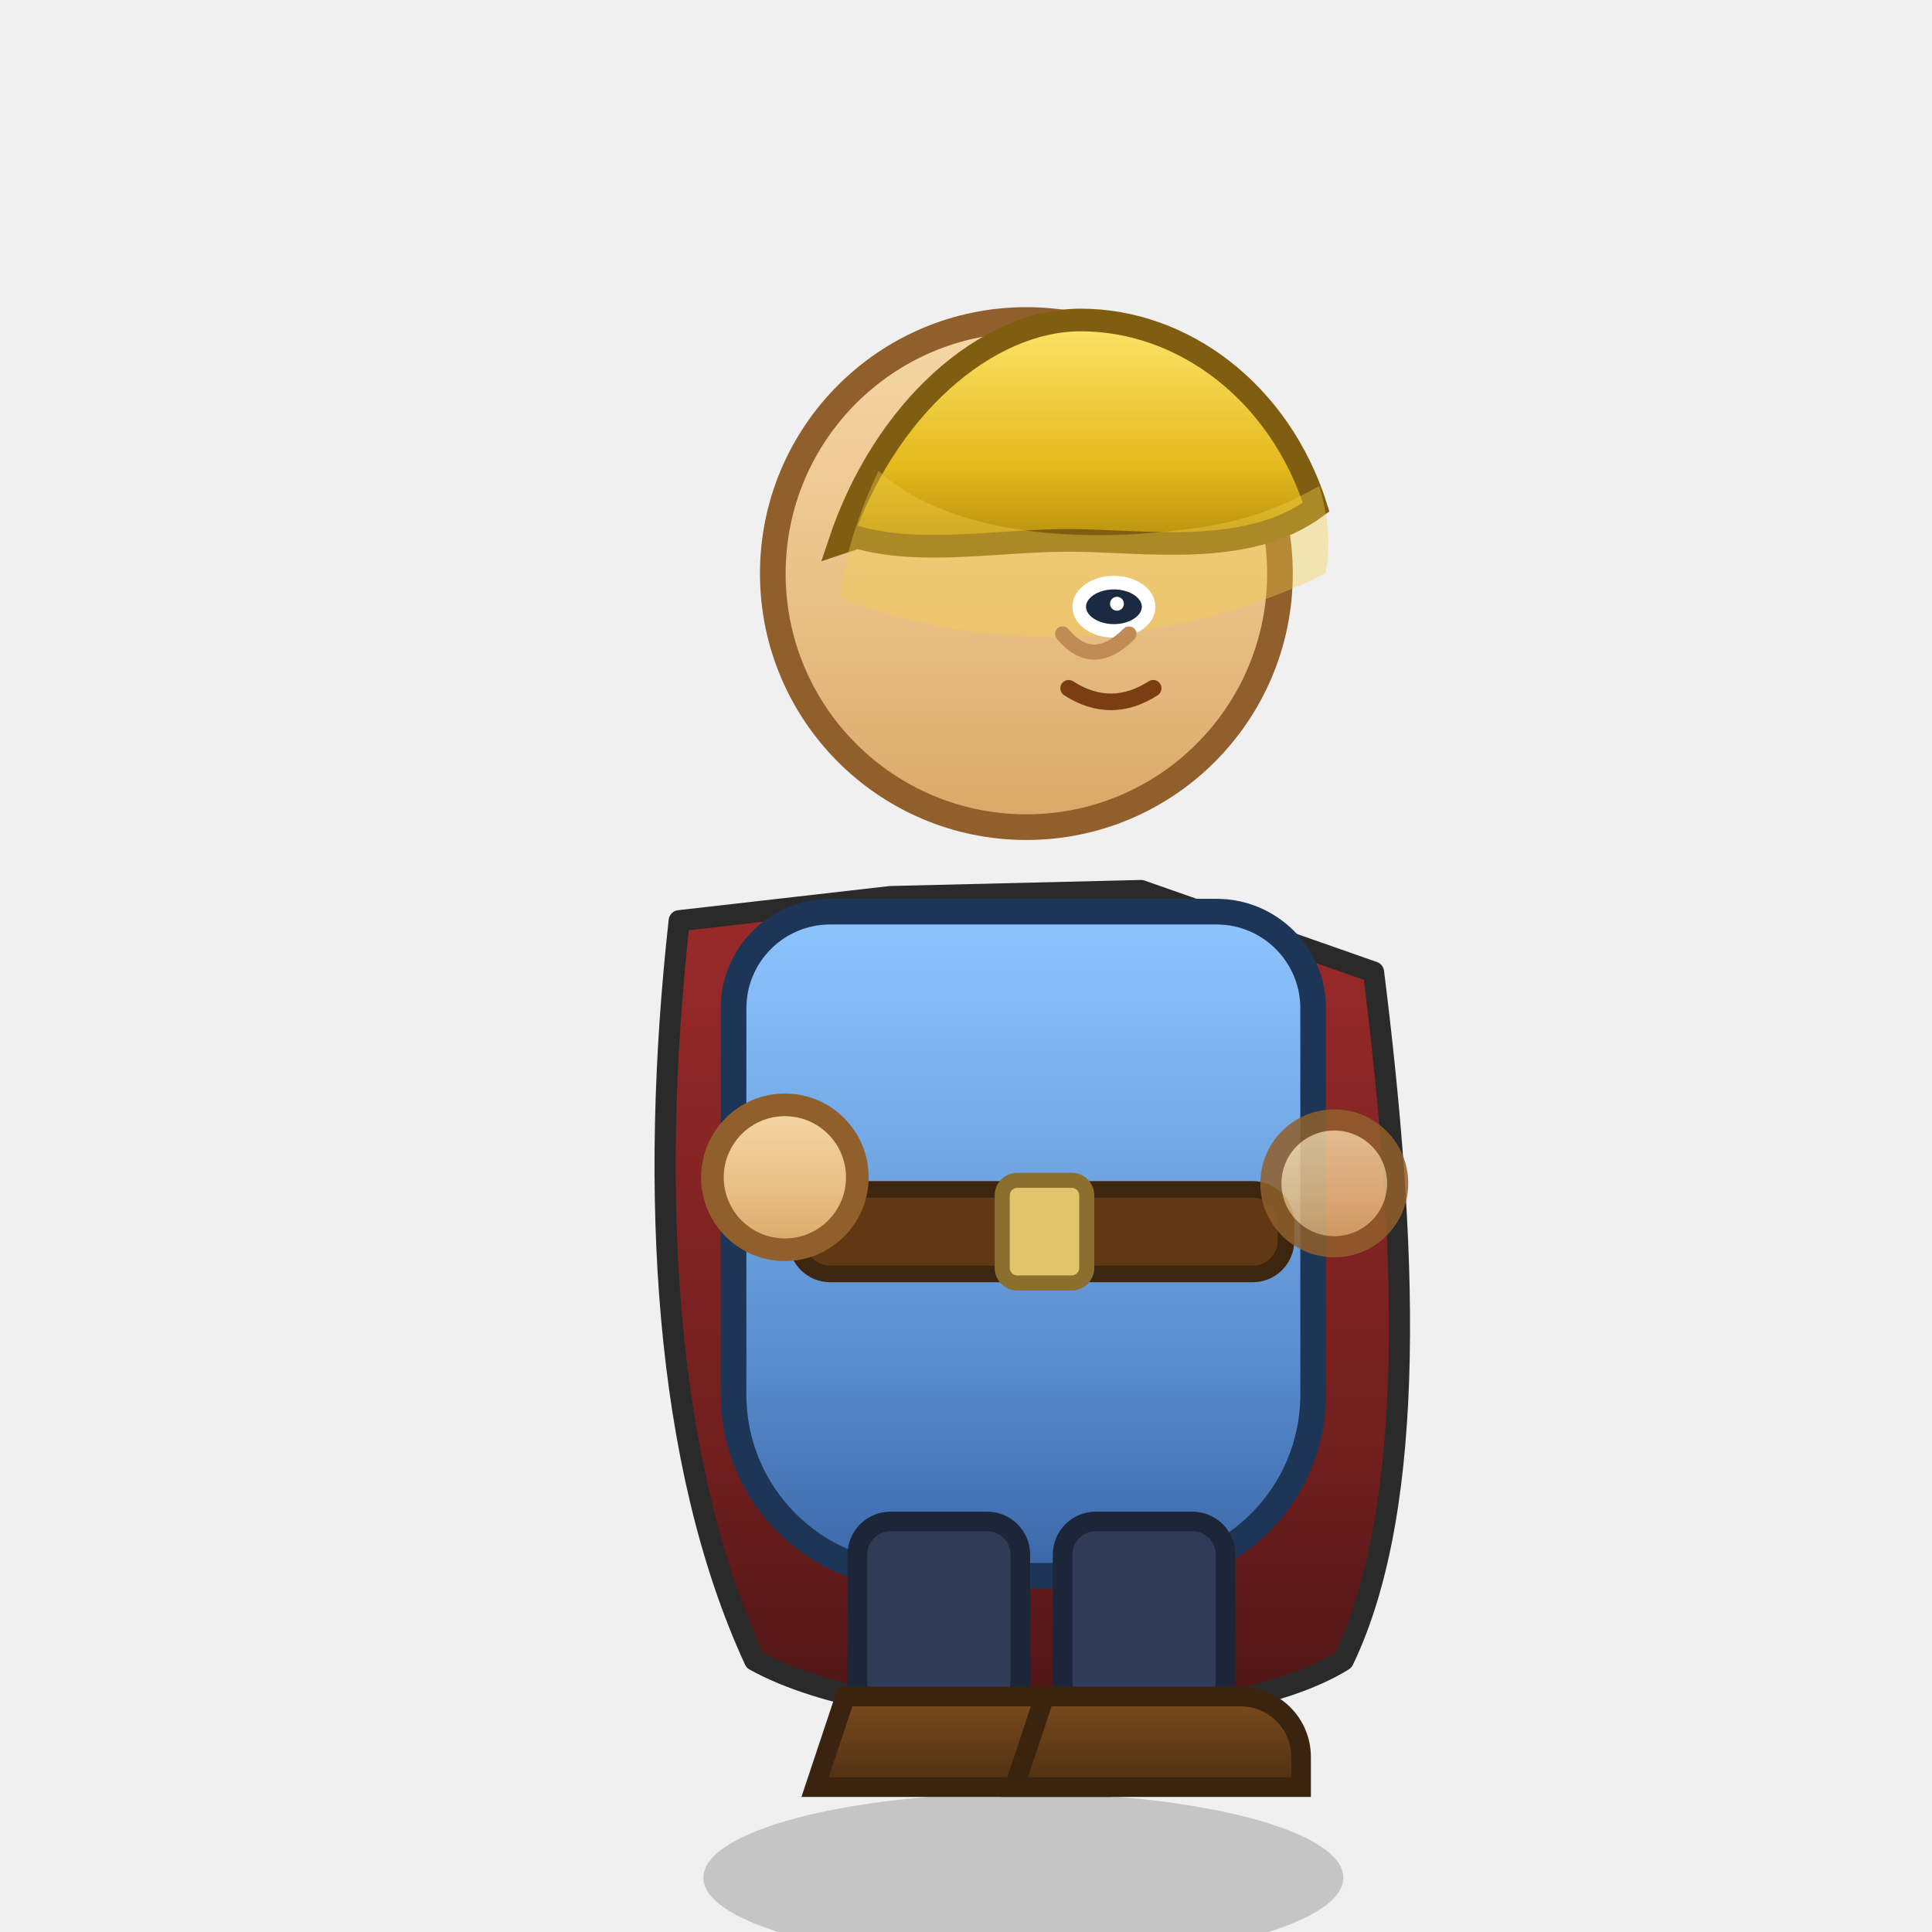
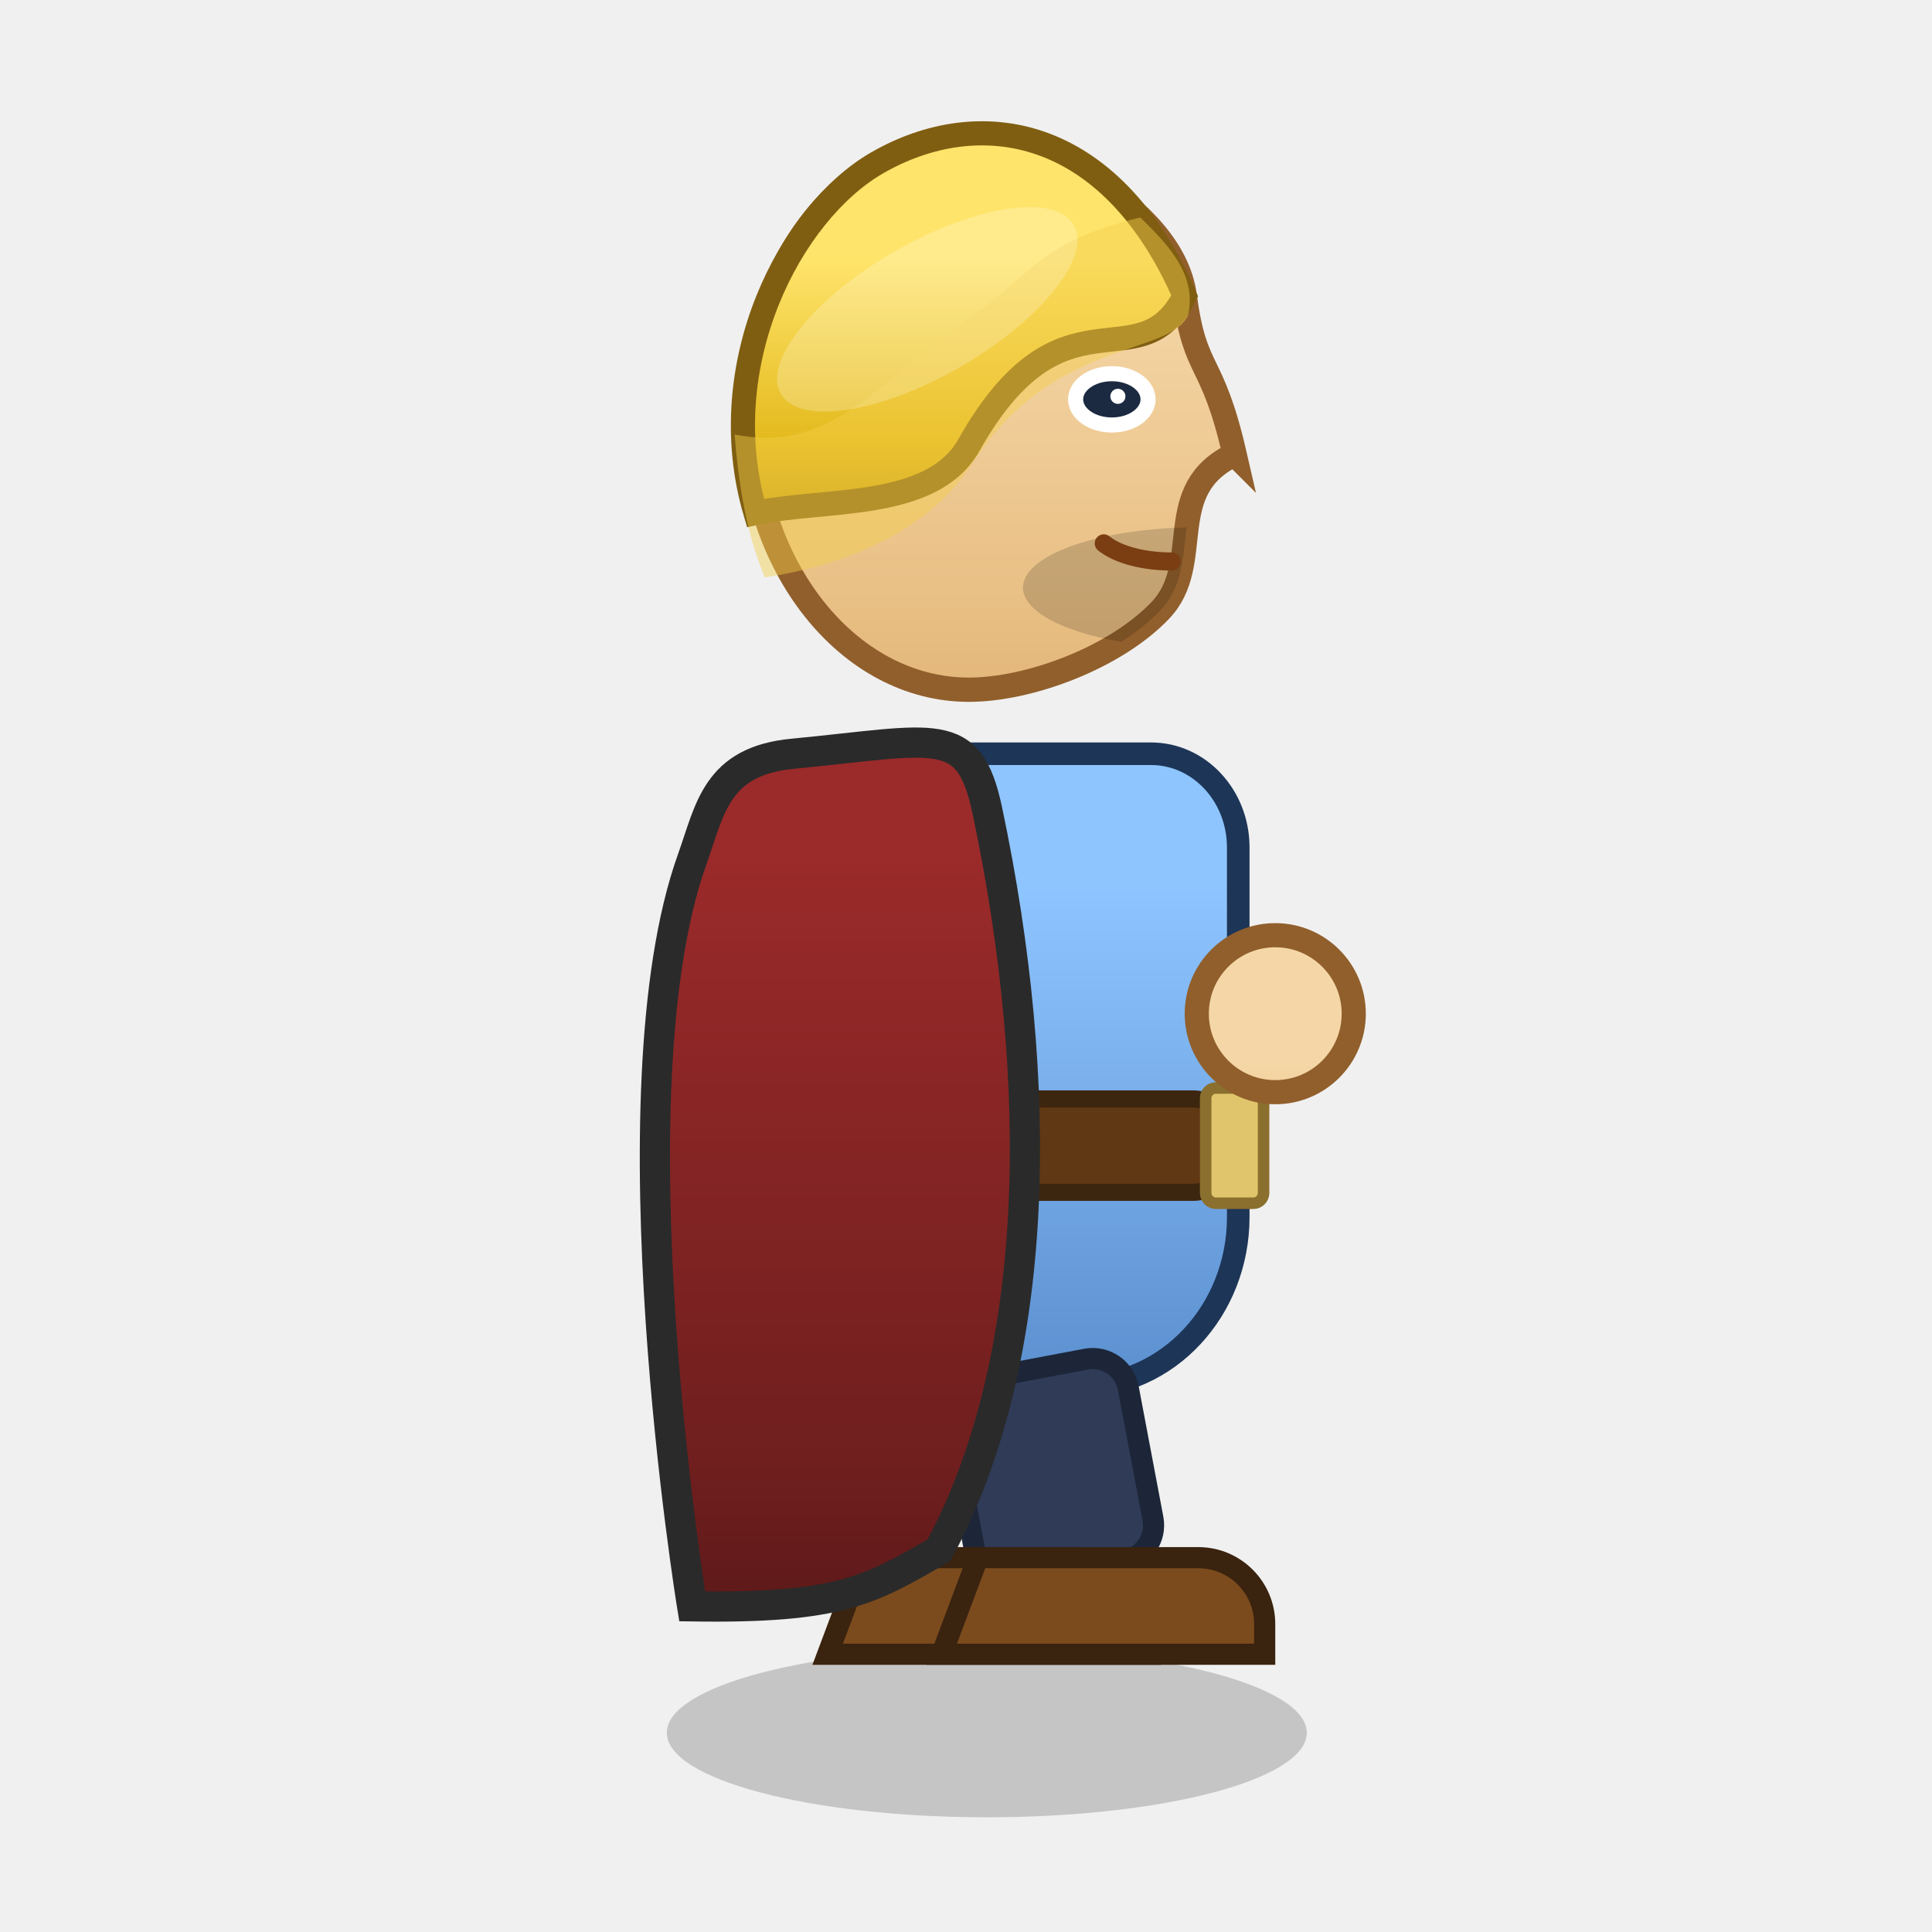
- <svg xmlns="http://www.w3.org/2000/svg" width="64" height="64" viewBox="0 0 64 64" version="1.1">
-   <defs>
+ <svg xmlns="http://www.w3.org/2000/svg" xmlns:xlink="http://www.w3.org/1999/xlink" width="64" height="64" viewBox="0 0 64 64" version="1.1" id="svg8592">
+   <defs id="defs8556">
    <linearGradient id="skin" x1="0%" y1="0%" x2="0%" y2="100%">
-       <stop offset="0%" stop-color="#f5d7a7" />
-       <stop offset="60%" stop-color="#e8be83" />
-       <stop offset="100%" stop-color="#d9a868" />
+       <stop offset="0%" stop-color="#f5d7a7" id="stop8523" />
+       <stop offset="60%" stop-color="#e8be83" id="stop8525" />
+       <stop offset="100%" stop-color="#d9a868" id="stop8527" />
    </linearGradient>
    <linearGradient id="hair" x1="0%" y1="0%" x2="0%" y2="100%">
-       <stop offset="0%" stop-color="#ffe46b" />
-       <stop offset="65%" stop-color="#e3b91c" />
-       <stop offset="100%" stop-color="#b78f0e" />
+       <stop offset="0%" stop-color="#ffe46b" id="stop8530" />
+       <stop offset="65%" stop-color="#e3b91c" id="stop8532" />
+       <stop offset="100%" stop-color="#b78f0e" id="stop8534" />
    </linearGradient>
    <linearGradient id="robe" x1="0%" y1="0%" x2="0%" y2="100%">
-       <stop offset="0%" stop-color="#8ec5ff" />
-       <stop offset="65%" stop-color="#5c90d0" />
-       <stop offset="100%" stop-color="#3a66a8" />
+       <stop offset="0%" stop-color="#8ec5ff" id="stop8537" />
+       <stop offset="65%" stop-color="#5c90d0" id="stop8539" />
+       <stop offset="100%" stop-color="#3a66a8" id="stop8541" />
    </linearGradient>
    <linearGradient id="cape" x1="0%" y1="0%" x2="0%" y2="100%">
-       <stop offset="0%" stop-color="#9b2a2a" />
-       <stop offset="70%" stop-color="#6f1e1e" />
-       <stop offset="100%" stop-color="#4c1414" />
+       <stop offset="0%" stop-color="#9b2a2a" id="stop8544" />
+       <stop offset="70%" stop-color="#6f1e1e" id="stop8546" />
+       <stop offset="100%" stop-color="#4c1414" id="stop8548" />
    </linearGradient>
    <linearGradient id="boot" x1="0%" y1="0%" x2="0%" y2="100%">
-       <stop offset="0%" stop-color="#7b4b1d" />
-       <stop offset="100%" stop-color="#4e2f12" />
+       <stop offset="0%" stop-color="#7b4b1d" id="stop8551" />
+       <stop offset="100%" stop-color="#4e2f12" id="stop8553" />
+     </linearGradient>
+     <linearGradient xlink:href="#robe-2" id="linearGradient1325" gradientUnits="userSpaceOnUse" gradientTransform="matrix(0.9532734,0,0,1.049017,-95.45763,-50.71186)" x1="23.655" y1="27.979" x2="23.655" y2="52.001" />
+     <linearGradient id="robe-2" x1="23.655" y1="27.979" x2="23.655" y2="52.001" gradientTransform="matrix(0.9532734,0,0,1.049017,1.805204,4.8)" gradientUnits="userSpaceOnUse">
+       <stop offset="0%" stop-color="#8ec5ff" id="stop16" />
+       <stop offset="65%" stop-color="#5c90d0" id="stop18" />
+       <stop offset="100%" stop-color="#3a66a8" id="stop20" />
+     </linearGradient>
+     <linearGradient xlink:href="#skin" id="linearGradient1327" gradientUnits="userSpaceOnUse" x1="24.35" y1="8.95" x2="24.35" y2="28.05" gradientTransform="translate(-95.45763,-50.71186)" />
+     <linearGradient xlink:href="#hair-6" id="linearGradient1329" gradientUnits="userSpaceOnUse" gradientTransform="matrix(1.398353,0,0,0.7151273,-95.45763,-50.71186)" x1="17.967" y1="12.026" x2="17.967" y2="25.144" />
+     <linearGradient id="hair-6" x1="17.967" y1="12.026" x2="17.967" y2="25.144" gradientTransform="matrix(1.398353,0,0,0.7151273,1.805204,4.8)" gradientUnits="userSpaceOnUse">
+       <stop offset="0%" stop-color="#ffe46b" id="stop9" />
+       <stop offset="65%" stop-color="#e3b91c" id="stop11" />
+       <stop offset="100%" stop-color="#b78f0e" id="stop13" />
+     </linearGradient>
+     <linearGradient xlink:href="#skin" id="linearGradient1333" gradientUnits="userSpaceOnUse" x1="40.3" y1="35.2" x2="40.3" y2="41.2" gradientTransform="translate(-95.45763,-50.71186)" />
+     <linearGradient xlink:href="#boot" id="linearGradient1335" gradientUnits="userSpaceOnUse" gradientTransform="matrix(1.721288,0,0,0.5809602,-95.45763,-50.71186)" x1="14.579" y1="96.478" x2="14.579" y2="103.191" />
+     <linearGradient xlink:href="#boot" id="linearGradient1337" gradientUnits="userSpaceOnUse" gradientTransform="matrix(1.721288,0,0,0.5809602,-95.45763,-50.71186)" x1="18.878" y1="96.478" x2="18.878" y2="103.191" />
+     <linearGradient xlink:href="#cape-1" id="linearGradient1323" gradientUnits="userSpaceOnUse" gradientTransform="matrix(0.9866997,0,0,1.01348,-95.45763,-50.71186)" x1="19.67" y1="27.776" x2="19.67" y2="56.957" />
+     <linearGradient id="cape-1" x1="19.67" y1="27.776" x2="19.67" y2="56.957" gradientTransform="matrix(0.9866997,0,0,1.01348,1.805204,4.8)" gradientUnits="userSpaceOnUse">
+       <stop offset="0%" stop-color="#9b2a2a" id="stop23" />
+       <stop offset="70%" stop-color="#6f1e1e" id="stop25" />
+       <stop offset="100%" stop-color="#4c1414" id="stop27" />
    </linearGradient>
  </defs>
-   <ellipse cx="33.9" cy="62.2" rx="10.6" ry="2.8" fill="#000" opacity="0.18" />
-   <path d="M22.5,30.5 C21.5,39.5 22.0,48.5 25.0,55.0 C29.5,57.5 40.5,57.5 44.5,55.0 C47.0,49.8 46.6,41.0 45.5,32.2 L37.8,29.5 L29.5,29.7 Z" fill="url(#cape)" stroke="#2a2a2a" stroke-width="0.7" stroke-linejoin="round" />
-   <path d="M28.5,30.2 h11.8 a3.2,3.2 0 0 1 3.2,3.2 v12.8 a6.0,6.0 0 0 1 -6.0,6.0 h-7.2 a6.0,6.0 0 0 1 -6.0,-6.0 V33.4 a3.2,3.2 0 0 1 3.2,-3.2 z" fill="url(#robe)" stroke="#1d3557" stroke-width="0.85" />
-   <rect x="26.4" y="39.4" width="16.2" height="2.8" rx="1.1" fill="#603813" stroke="#3d2610" stroke-width="0.55" />
-   <rect x="33.2" y="39.1" width="2.8" height="3.4" rx="0.5" fill="#e0c56c" stroke="#8a6f2e" stroke-width="0.5" />
-   <circle cx="34" cy="19" r="8.4" fill="url(#skin)" stroke="#915f2c" stroke-width="0.85" />
-   <path d="M27.8,18.0 C29.3,13.5 32.7,10.6 35.8,10.6 c3.4,0 6.6,2.4 7.8,6.2 c-2.3,1.7 -5.7,1.1 -8.2,1.1 c-2.3,0 -4.9,0.5 -7,-0.1 z" fill="url(#hair)" stroke="#805e11" stroke-width="0.75" />
-   <path d="M29.1,15.6 c2.1,1.9 5.9,2.4 9.6,2.0 c2.1,-0.2 3.4,-0.6 5.0,-1.5 c0.3,1.0 0.4,2.0 0.2,2.9 c-2.6,1.3 -5.9,2.1 -9.1,2.1 c-2.5,0 -4.9,-0.5 -7.0,-1.3 c0.2,-1.4 0.6,-2.7 1.3,-4.2 z" fill="#f3cf4a" opacity="0.38" />
-   <ellipse cx="36.9" cy="20.1" rx="1.15" ry="0.8" fill="#1b2a41" stroke="#ffffff" stroke-width="0.45" />
-   <circle cx="37.0" cy="20.0" r="0.23" fill="#ffffff" />
-   <path d="M35.2,21.0 q1.0,1.2 2.2,0" fill="none" stroke="#c18b55" stroke-width="0.5" stroke-linecap="round" />
-   <path d="M35.4,22.8 q1.4,0.9 2.8,0" fill="none" stroke="#7a3e12" stroke-width="0.55" stroke-linecap="round" />
-   <circle cx="26.0" cy="39.0" r="2.4" fill="url(#skin)" stroke="#915f2c" stroke-width="0.75" />
-   <circle cx="44.2" cy="39.2" r="2.1" fill="url(#skin)" stroke="#915f2c" stroke-width="0.7" opacity="0.85" />
-   <rect x="28.4" y="50.4" width="5.4" height="6.4" rx="1.1" fill="#2f3b57" stroke="#1c2638" stroke-width="0.65" />
-   <rect x="35.2" y="50.4" width="5.4" height="6.4" rx="1.1" fill="#2f3b57" stroke="#1c2638" stroke-width="0.65" />
-   <path d="M28.0,56.2 h6.5 a2.0,2.0 0 0 1 2.0,2.0 v1.0 h-9.5 z" fill="url(#boot)" stroke="#3a230f" stroke-width="0.65" />
-   <path d="M34.6,56.2 h6.5 a2.0,2.0 0 0 1 2.0,2.0 v1.0 h-9.5 z" fill="url(#boot)" stroke="#3a230f" stroke-width="0.65" />
+   <g id="g15178" transform="translate(95.45763,50.71186)">
+     <ellipse cx="-62.768" cy="6.688" rx="10.6" ry="2.8" fill="#000000" opacity="0.18" id="ellipse1279" />
+     <path d="m -69.199,-25.743 h 11.872 a 2.888,3.103 0 0 1 2.888,3.103 v 12.241 a 5.214,5.603 0 0 1 -5.214,5.603 h -7.219 a 5.214,5.603 0 0 1 -5.214,-5.603 v -12.241 a 2.888,3.103 0 0 1 2.888,-3.103 z" fill="url(#robe)" stroke="#1d3557" stroke-width="0.748" id="path1283" style="fill:url(#linearGradient1325)" />
+     <rect x="-72.583" y="-14.308" width="17.74" height="3.093" rx="1.075" fill="#603813" stroke="#3d2610" stroke-width="0.567" id="rect1285" />
+     <rect x="-55.518" y="-14.671" width="1.918" height="3.818" rx="0.339" fill="#e0c56c" stroke="#8a6f2e" stroke-width="0.382" id="rect1287" />
+     <path id="circle1289" style="fill:url(#linearGradient1327);stroke:#915f2c;stroke-width:0.805" d="m -54.559,-35.66 c -2.461,1.167 -0.968,3.599 -2.461,5.167 -1.493,1.568 -4.34,2.629 -6.342,2.629 -4.005,-4e-6 -7.251,-4.095 -7.251,-9.147 0,-5.052 3.247,-9.067 7.251,-9.147 1.85,-0.037 6.74,2.161 7.15,5.247 0.352,2.649 0.897,1.961 1.654,5.252 z" />
+     <path d="m -70.43,-33.717 c -1.461,-4.93 1.164,-9.946 4.022,-11.596 3.378,-1.95 7.734,-1.249 10.195,4.401 -1.525,2.959 -4.045,-0.565 -7.15,4.947 -1.227,2.178 -4.812,1.754 -7.067,2.248 z" fill="url(#hair)" stroke="#805e11" stroke-width="0.8" id="path1291" style="fill:url(#linearGradient1329)" />
+     <path d="m -71.126,-36.318 c 3.128,0.619 4.512,-1.522 7.863,-3.918 1.978,-1.373 2.263,-2.48 5.58,-3.271 0.81,0.803 1.913,1.848 1.576,3.265 -0.7,1.349 -4.488,0.745 -7.155,4.898 -1.513,2.356 -4.42,3.389 -6.862,3.759 -0.577,-1.399 -0.844,-2.861 -1.001,-4.734 z" fill="#f3cf4a" opacity="0.45" id="path1293" />
+     <ellipse cx="-58.626" cy="-37.483" rx="1.2" ry="0.85" fill="#1b2a41" stroke="#ffffff" stroke-width="0.5" id="ellipse1295" />
+     <circle cx="-58.426" cy="-37.583" r="0.25" fill="#ffffff" id="circle1299" />
+     <path id="ellipse1319" d="m -56.151,-33.239 a 5.8,2 0 0 0 -5.42,1.992 5.8,2 0 0 0 3.258,1.795 c 0.489,-0.312 0.931,-0.661 1.293,-1.041 0.75,-0.787 0.747,-1.793 0.869,-2.746 z" style="opacity:0.16;fill:#000000" />
+     <circle cx="-53.213" cy="-17.132" r="2.6" fill="url(#skin)" stroke="#915f2c" stroke-width="0.8" id="circle1307" style="fill:url(#linearGradient1333)" />
+     <rect x="-62.193" y="-16.636" width="6" height="6.8" rx="1.2" fill="#2f3b57" stroke="#1c2638" stroke-width="0.7" id="rect1311" transform="rotate(-10.70351)" />
+     <path d="m -66.84,0.888 h 7.3 a 2.2,2.2 0 0 1 2.2,2.2 v 1 h -10.7 z" fill="url(#boot)" stroke="#3a230f" stroke-width="0.7" id="path1313" style="fill:url(#linearGradient1335)" />
+     <path d="m -63.063,0.888 h 7.3 a 2.2,2.2 0 0 1 2.2,2.2 v 1 h -10.7 z" fill="url(#boot)" stroke="#3a230f" stroke-width="0.7" id="path1315" style="fill:url(#linearGradient1337)" />
+     <ellipse cx="-35.836" cy="-67.415" rx="5.6" ry="2.2" fill="#ffffff" opacity="0.22" id="ellipse1317" transform="rotate(-30)" />
+     <path id="path1281" style="fill:url(#linearGradient1323);stroke:#2a2a2a;stroke-opacity:1" d="m -69.199,-25.743 c -2.538,0.243 -2.732,1.829 -3.33,3.5 -2.778,7.766 0,24.744 0,24.744 4.876,0.074 5.905,-0.541 8.176,-1.861 3.4,-6.3 3.519,-15.422 1.602,-24.5 -0.612,-2.896 -1.669,-2.34 -6.448,-1.883 z" />
+     <path d="m -58.894,-32.712 c 0.5,0.4 1.375,0.6 2.25,0.6" fill="none" stroke="#7a3e12" stroke-width="0.6" stroke-linecap="round" id="path6879" />
+   </g>
</svg>
